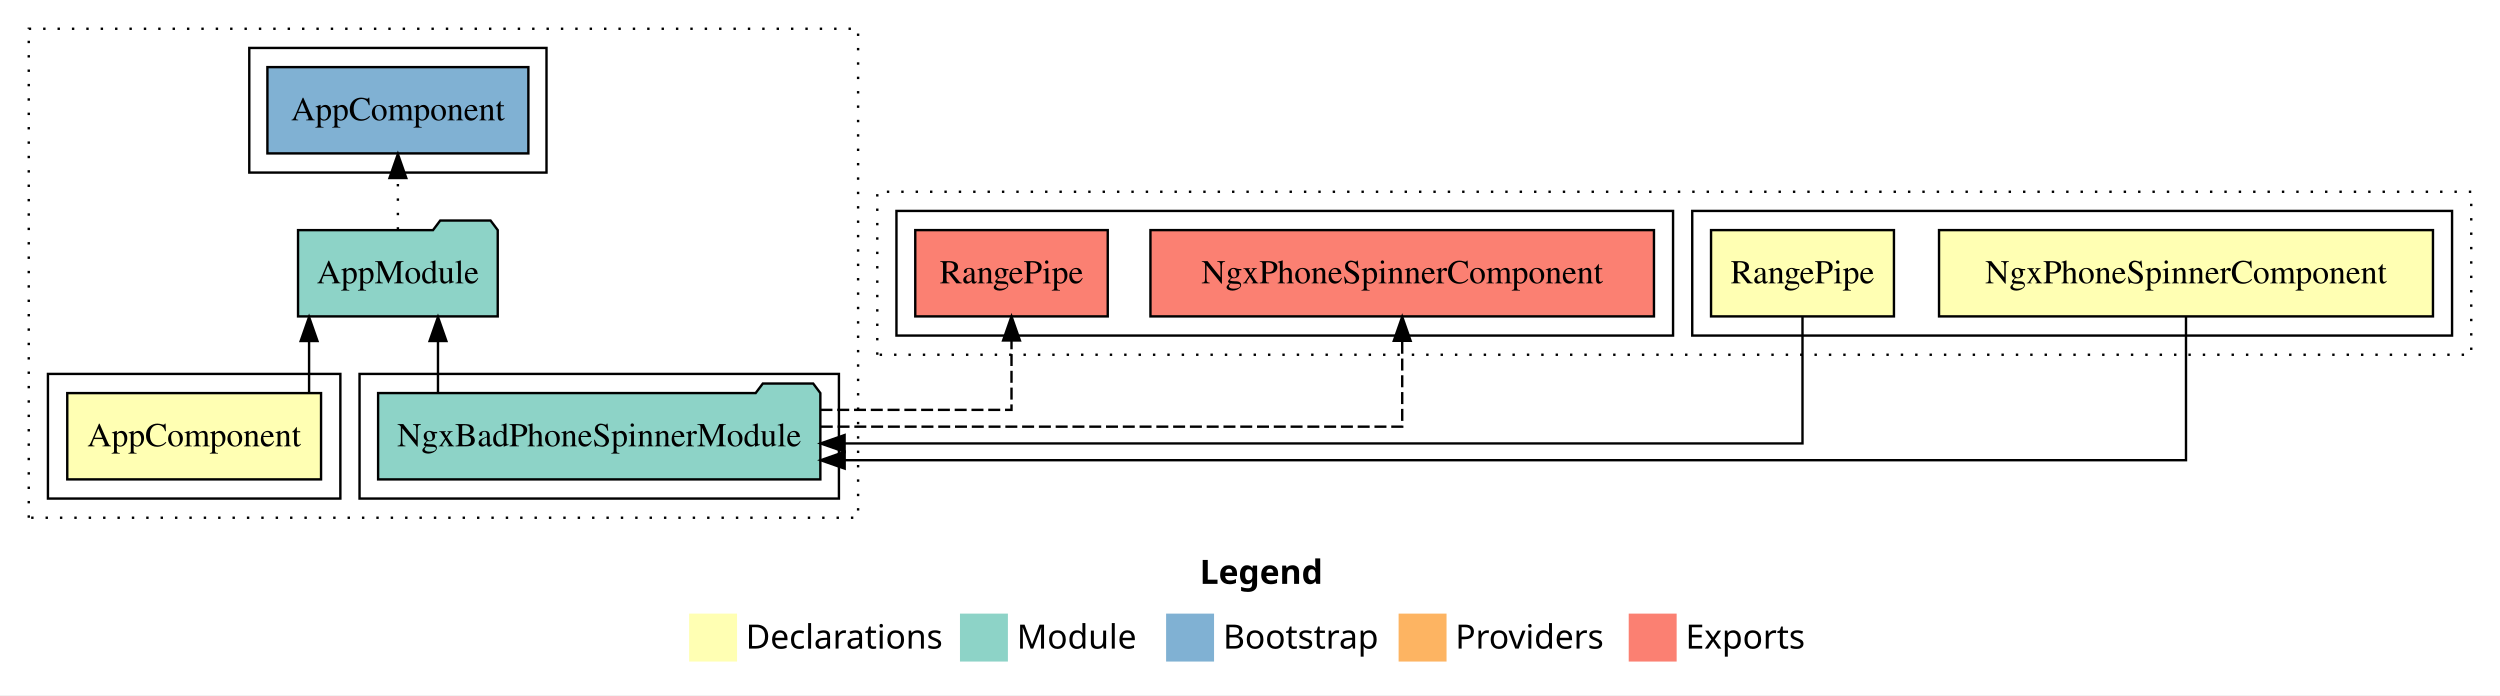
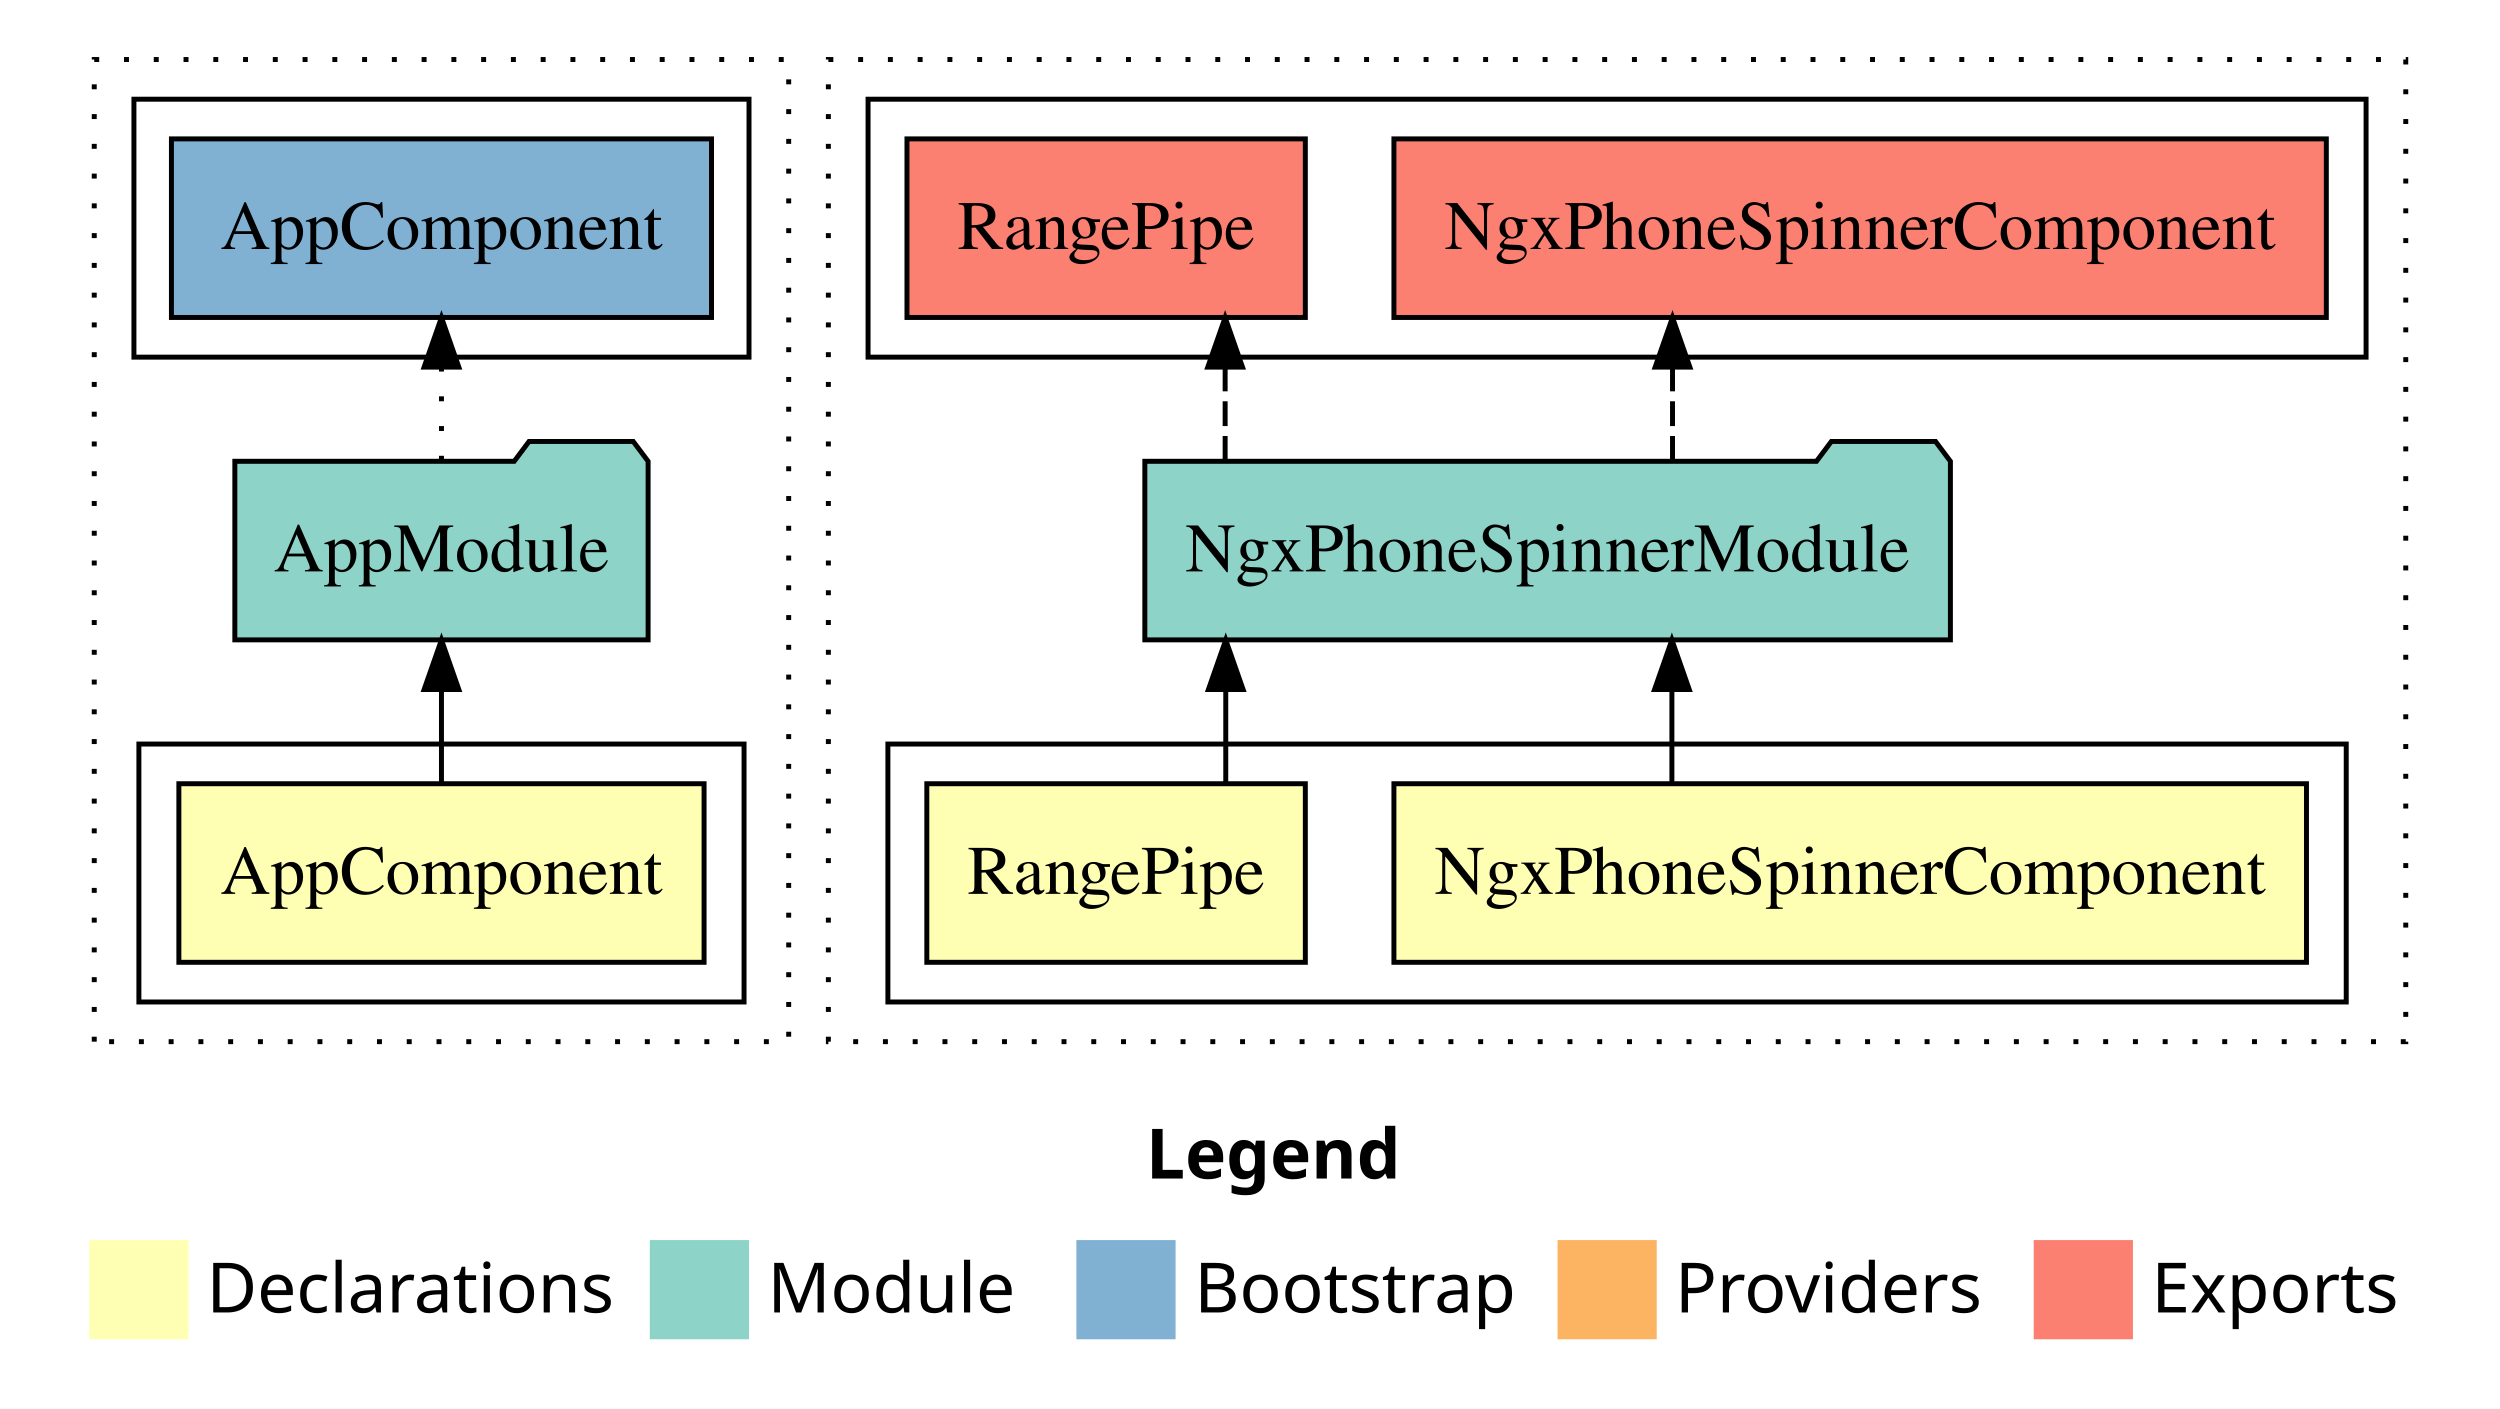
- <svg xmlns="http://www.w3.org/2000/svg" width="1043pt" height="290pt" viewBox="0.00 0.00 1043.00 290.00">
-   <g id="graph0" class="graph" transform="scale(1 1) rotate(0) translate(4 286)">
-     <polygon fill="#ffffff" stroke="transparent" points="-4,4 -4,-286 1039,-286 1039,4 -4,4" />
-     <text text-anchor="start" x="496.509" y="-42.4" font-family="sans-serif" font-weight="bold" font-size="14.00" fill="#000000">Legend</text>
-     <polygon fill="#ffffb3" stroke="transparent" points="283.5,-10 283.5,-30 303.5,-30 303.5,-10 283.5,-10" />
-     <text text-anchor="start" x="307.129" y="-15.4" font-family="sans-serif" font-size="14.00" fill="#000000">  Declarations</text>
-     <polygon fill="#8dd3c7" stroke="transparent" points="396.5,-10 396.5,-30 416.5,-30 416.5,-10 396.5,-10" />
-     <text text-anchor="start" x="420.225" y="-15.4" font-family="sans-serif" font-size="14.00" fill="#000000">  Module</text>
-     <polygon fill="#80b1d3" stroke="transparent" points="482.5,-10 482.5,-30 502.5,-30 502.5,-10 482.5,-10" />
-     <text text-anchor="start" x="506.281" y="-15.4" font-family="sans-serif" font-size="14.00" fill="#000000">  Bootstrap</text>
-     <polygon fill="#fdb462" stroke="transparent" points="579.5,-10 579.5,-30 599.5,-30 599.5,-10 579.5,-10" />
-     <text text-anchor="start" x="603.173" y="-15.4" font-family="sans-serif" font-size="14.00" fill="#000000">  Providers</text>
-     <polygon fill="#fb8072" stroke="transparent" points="675.5,-10 675.5,-30 695.5,-30 695.5,-10 675.5,-10" />
-     <text text-anchor="start" x="699.226" y="-15.4" font-family="sans-serif" font-size="14.00" fill="#000000">  Exports</text>
+ <svg xmlns="http://www.w3.org/2000/svg" width="504pt" height="284pt" viewBox="0.00 0.00 504.00 284.00">
+   <g id="graph0" class="graph" transform="scale(1 1) rotate(0) translate(4 280)">
+     <polygon fill="#ffffff" stroke="transparent" points="-4,4 -4,-280 500,-280 500,4 -4,4" />
+     <text text-anchor="start" x="227.009" y="-42.4" font-family="sans-serif" font-weight="bold" font-size="14.00" fill="#000000">Legend</text>
+     <polygon fill="#ffffb3" stroke="transparent" points="14,-10 14,-30 34,-30 34,-10 14,-10" />
+     <text text-anchor="start" x="37.629" y="-15.4" font-family="sans-serif" font-size="14.00" fill="#000000">  Declarations</text>
+     <polygon fill="#8dd3c7" stroke="transparent" points="127,-10 127,-30 147,-30 147,-10 127,-10" />
+     <text text-anchor="start" x="150.725" y="-15.4" font-family="sans-serif" font-size="14.00" fill="#000000">  Module</text>
+     <polygon fill="#80b1d3" stroke="transparent" points="213,-10 213,-30 233,-30 233,-10 213,-10" />
+     <text text-anchor="start" x="236.781" y="-15.4" font-family="sans-serif" font-size="14.00" fill="#000000">  Bootstrap</text>
+     <polygon fill="#fdb462" stroke="transparent" points="310,-10 310,-30 330,-30 330,-10 310,-10" />
+     <text text-anchor="start" x="333.673" y="-15.4" font-family="sans-serif" font-size="14.00" fill="#000000">  Providers</text>
+     <polygon fill="#fb8072" stroke="transparent" points="406,-10 406,-30 426,-30 426,-10 406,-10" />
+     <text text-anchor="start" x="429.726" y="-15.4" font-family="sans-serif" font-size="14.00" fill="#000000">  Exports</text>
    <g id="clust1" class="cluster">
-       <polygon fill="none" stroke="#000000" stroke-dasharray="1,5" points="8,-70 8,-274 354,-274 354,-70 8,-70" />
+       <polygon fill="none" stroke="#000000" stroke-dasharray="1,5" points="15,-70 15,-268 155,-268 155,-70 15,-70" />
    </g>
    <g id="clust2" class="cluster">
-       <polygon fill="none" stroke="#000000" points="16,-78 16,-130 138,-130 138,-78 16,-78" />
-     </g>
-     <g id="clust4" class="cluster">
-       <polygon fill="none" stroke="#000000" points="146,-78 146,-130 346,-130 346,-78 146,-78" />
+       <polygon fill="none" stroke="#000000" points="24,-78 24,-130 146,-130 146,-78 24,-78" />
    </g>
    <g id="clust6" class="cluster">
-       <polygon fill="none" stroke="#000000" points="100,-214 100,-266 224,-266 224,-214 100,-214" />
+       <polygon fill="none" stroke="#000000" points="23,-208 23,-260 147,-260 147,-208 23,-208" />
    </g>
    <g id="clust8" class="cluster">
-       <polygon fill="none" stroke="#000000" stroke-dasharray="1,5" points="362,-138 362,-206 1027,-206 1027,-138 362,-138" />
+       <polygon fill="none" stroke="#000000" stroke-dasharray="1,5" points="163,-70 163,-268 481,-268 481,-70 163,-70" />
    </g>
    <g id="clust9" class="cluster">
-       <polygon fill="none" stroke="#000000" points="702,-146 702,-198 1019,-198 1019,-146 702,-146" />
+       <polygon fill="none" stroke="#000000" points="175,-78 175,-130 469,-130 469,-78 175,-78" />
    </g>
    <g id="clust13" class="cluster">
-       <polygon fill="none" stroke="#000000" points="370,-146 370,-198 694,-198 694,-146 370,-146" />
+       <polygon fill="none" stroke="#000000" points="171,-208 171,-260 473,-260 473,-208 171,-208" />
    </g>
    <g id="node1" class="node">
-       <polygon fill="#ffffb3" stroke="#000000" points="129.94,-122 24.06,-122 24.06,-86 129.94,-86 129.94,-122" />
-       <text text-anchor="middle" x="77" y="-99.8" font-family="Times,serif" font-size="14.00" fill="#000000">AppComponent</text>
+       <polygon fill="#ffffb3" stroke="#000000" points="137.94,-122 32.06,-122 32.06,-86 137.94,-86 137.94,-122" />
+       <text text-anchor="middle" x="85" y="-99.8" font-family="Times,serif" font-size="14.00" fill="#000000">AppComponent</text>
    </g>
    <g id="node2" class="node">
-       <polygon fill="#8dd3c7" stroke="#000000" points="203.657,-190 200.657,-194 179.657,-194 176.657,-190 120.343,-190 120.343,-154 203.657,-154 203.657,-190" />
-       <text text-anchor="middle" x="162" y="-167.8" font-family="Times,serif" font-size="14.00" fill="#000000">AppModule</text>
+       <polygon fill="#8dd3c7" stroke="#000000" points="126.657,-187 123.657,-191 102.657,-191 99.657,-187 43.343,-187 43.343,-151 126.657,-151 126.657,-187" />
+       <text text-anchor="middle" x="85" y="-164.8" font-family="Times,serif" font-size="14.00" fill="#000000">AppModule</text>
    </g>
    <g id="edge1" class="edge">
-       <path fill="none" stroke="#000000" d="M124.946,-122.223C124.946,-122.223 124.946,-143.727 124.946,-143.727" />
-       <polygon fill="#000000" stroke="#000000" points="121.446,-143.727 124.946,-153.727 128.446,-143.727 121.446,-143.727" />
+       <path fill="none" stroke="#000000" d="M85,-122.106C85,-122.106 85,-140.991 85,-140.991" />
+       <polygon fill="#000000" stroke="#000000" points="81.5,-140.991 85,-150.991 88.5,-140.991 81.5,-140.991" />
+     </g>
+     <g id="node3" class="node">
+       <polygon fill="#80b1d3" stroke="#000000" points="139.439,-252 30.561,-252 30.561,-216 139.439,-216 139.439,-252" />
+       <text text-anchor="middle" x="85" y="-229.8" font-family="Times,serif" font-size="14.00" fill="#000000">AppComponent </text>
+     </g>
+     <g id="edge2" class="edge">
+       <path fill="none" stroke="#000000" stroke-dasharray="1,5" d="M85,-187.106C85,-187.106 85,-205.991 85,-205.991" />
+       <polygon fill="#000000" stroke="#000000" points="81.5,-205.991 85,-215.991 88.5,-205.991 81.5,-205.991" />
    </g>
    <g id="node4" class="node">
-       <polygon fill="#80b1d3" stroke="#000000" points="216.439,-258 107.561,-258 107.561,-222 216.439,-222 216.439,-258" />
-       <text text-anchor="middle" x="162" y="-235.8" font-family="Times,serif" font-size="14.00" fill="#000000">AppComponent </text>
+       <polygon fill="#ffffb3" stroke="#000000" points="460.985,-122 277.015,-122 277.015,-86 460.985,-86 460.985,-122" />
+       <text text-anchor="middle" x="369" y="-99.8" font-family="Times,serif" font-size="14.00" fill="#000000">NgxPhoneSpinnerComponent</text>
+     </g>
+     <g id="node6" class="node">
+       <polygon fill="#8dd3c7" stroke="#000000" points="389.202,-187 386.202,-191 365.202,-191 362.202,-187 226.798,-187 226.798,-151 389.202,-151 389.202,-187" />
+       <text text-anchor="middle" x="308" y="-164.8" font-family="Times,serif" font-size="14.00" fill="#000000">NgxPhoneSpinnerModule</text>
    </g>
    <g id="edge3" class="edge">
-       <path fill="none" stroke="#000000" stroke-dasharray="1,5" d="M162,-190.223C162,-190.223 162,-211.727 162,-211.727" />
-       <polygon fill="#000000" stroke="#000000" points="158.5,-211.727 162,-221.727 165.5,-211.727 158.5,-211.727" />
+       <path fill="none" stroke="#000000" d="M333.054,-122.106C333.054,-122.106 333.054,-140.991 333.054,-140.991" />
+       <polygon fill="#000000" stroke="#000000" points="329.554,-140.991 333.054,-150.991 336.554,-140.991 329.554,-140.991" />
    </g>
-     <g id="node3" class="node">
-       <polygon fill="#8dd3c7" stroke="#000000" points="338.253,-122 335.253,-126 314.253,-126 311.253,-122 153.747,-122 153.747,-86 338.253,-86 338.253,-122" />
-       <text text-anchor="middle" x="246" y="-99.8" font-family="Times,serif" font-size="14.00" fill="#000000">NgxBadPhoneSpinnerModule</text>
+     <g id="node5" class="node">
+       <polygon fill="#ffffb3" stroke="#000000" points="259.154,-122 182.846,-122 182.846,-86 259.154,-86 259.154,-122" />
+       <text text-anchor="middle" x="221" y="-99.8" font-family="Times,serif" font-size="14.00" fill="#000000">RangePipe</text>
    </g>
-     <g id="edge2" class="edge">
-       <path fill="none" stroke="#000000" d="M178.726,-122.223C178.726,-122.223 178.726,-143.727 178.726,-143.727" />
-       <polygon fill="#000000" stroke="#000000" points="175.226,-143.727 178.726,-153.727 182.226,-143.727 175.226,-143.727" />
+     <g id="edge4" class="edge">
+       <path fill="none" stroke="#000000" d="M243.113,-122.106C243.113,-122.106 243.113,-140.991 243.113,-140.991" />
+       <polygon fill="#000000" stroke="#000000" points="239.613,-140.991 243.113,-150.991 246.613,-140.991 239.613,-140.991" />
    </g>
    <g id="node7" class="node">
-       <polygon fill="#fb8072" stroke="#000000" points="686.036,-190 475.964,-190 475.964,-154 686.036,-154 686.036,-190" />
-       <text text-anchor="middle" x="581" y="-167.8" font-family="Times,serif" font-size="14.00" fill="#000000">NgxPhoneSpinnerComponent </text>
+       <polygon fill="#fb8072" stroke="#000000" points="464.985,-252 277.015,-252 277.015,-216 464.985,-216 464.985,-252" />
+       <text text-anchor="middle" x="371" y="-229.8" font-family="Times,serif" font-size="14.00" fill="#000000">NgxPhoneSpinnerComponent </text>
+     </g>
+     <g id="edge5" class="edge">
+       <path fill="none" stroke="#000000" stroke-dasharray="5,2" d="M333.179,-187.106C333.179,-187.106 333.179,-205.991 333.179,-205.991" />
+       <polygon fill="#000000" stroke="#000000" points="329.679,-205.991 333.179,-215.991 336.679,-205.991 329.679,-205.991" />
+     </g>
+     <g id="node8" class="node">
+       <polygon fill="#fb8072" stroke="#000000" points="259.154,-252 178.846,-252 178.846,-216 259.154,-216 259.154,-252" />
+       <text text-anchor="middle" x="219" y="-229.8" font-family="Times,serif" font-size="14.00" fill="#000000">RangePipe </text>
    </g>
    <g id="edge6" class="edge">
-       <path fill="none" stroke="#000000" stroke-dasharray="5,2" d="M338.427,-108C437.585,-108 581,-108 581,-108 581,-108 581,-143.831 581,-143.831" />
-       <polygon fill="#000000" stroke="#000000" points="577.5,-143.831 581,-153.831 584.5,-143.831 577.5,-143.831" />
-     </g>
-     <g id="node8" class="node">
-       <polygon fill="#fb8072" stroke="#000000" points="458.154,-190 377.846,-190 377.846,-154 458.154,-154 458.154,-190" />
-       <text text-anchor="middle" x="418" y="-167.8" font-family="Times,serif" font-size="14.00" fill="#000000">RangePipe </text>
-     </g>
-     <g id="edge7" class="edge">
-       <path fill="none" stroke="#000000" stroke-dasharray="5,2" d="M338.294,-115C379.097,-115 418,-115 418,-115 418,-115 418,-143.965 418,-143.965" />
-       <polygon fill="#000000" stroke="#000000" points="414.5,-143.965 418,-153.965 421.5,-143.965 414.5,-143.965" />
-     </g>
-     <g id="node5" class="node">
-       <polygon fill="#ffffb3" stroke="#000000" points="1011.036,-190 804.964,-190 804.964,-154 1011.036,-154 1011.036,-190" />
-       <text text-anchor="middle" x="908" y="-167.8" font-family="Times,serif" font-size="14.00" fill="#000000">NgxPhoneSpinnerComponent</text>
-     </g>
-     <g id="edge4" class="edge">
-       <path fill="none" stroke="#000000" d="M908,-153.909C908,-130.867 908,-94 908,-94 908,-94 348.397,-94 348.397,-94" />
-       <polygon fill="#000000" stroke="#000000" points="348.397,-90.5 338.397,-94 348.397,-97.5 348.397,-90.5" />
-     </g>
-     <g id="node6" class="node">
-       <polygon fill="#ffffb3" stroke="#000000" points="786.154,-190 709.846,-190 709.846,-154 786.154,-154 786.154,-190" />
-       <text text-anchor="middle" x="748" y="-167.8" font-family="Times,serif" font-size="14.00" fill="#000000">RangePipe</text>
-     </g>
-     <g id="edge5" class="edge">
-       <path fill="none" stroke="#000000" d="M748,-153.716C748,-132.679 748,-101 748,-101 748,-101 348.367,-101 348.367,-101" />
-       <polygon fill="#000000" stroke="#000000" points="348.367,-97.5 338.367,-101 348.367,-104.5 348.367,-97.5" />
+       <path fill="none" stroke="#000000" stroke-dasharray="5,2" d="M242.988,-187.106C242.988,-187.106 242.988,-205.991 242.988,-205.991" />
+       <polygon fill="#000000" stroke="#000000" points="239.488,-205.991 242.988,-215.991 246.488,-205.991 239.488,-205.991" />
    </g>
  </g>
</svg>
